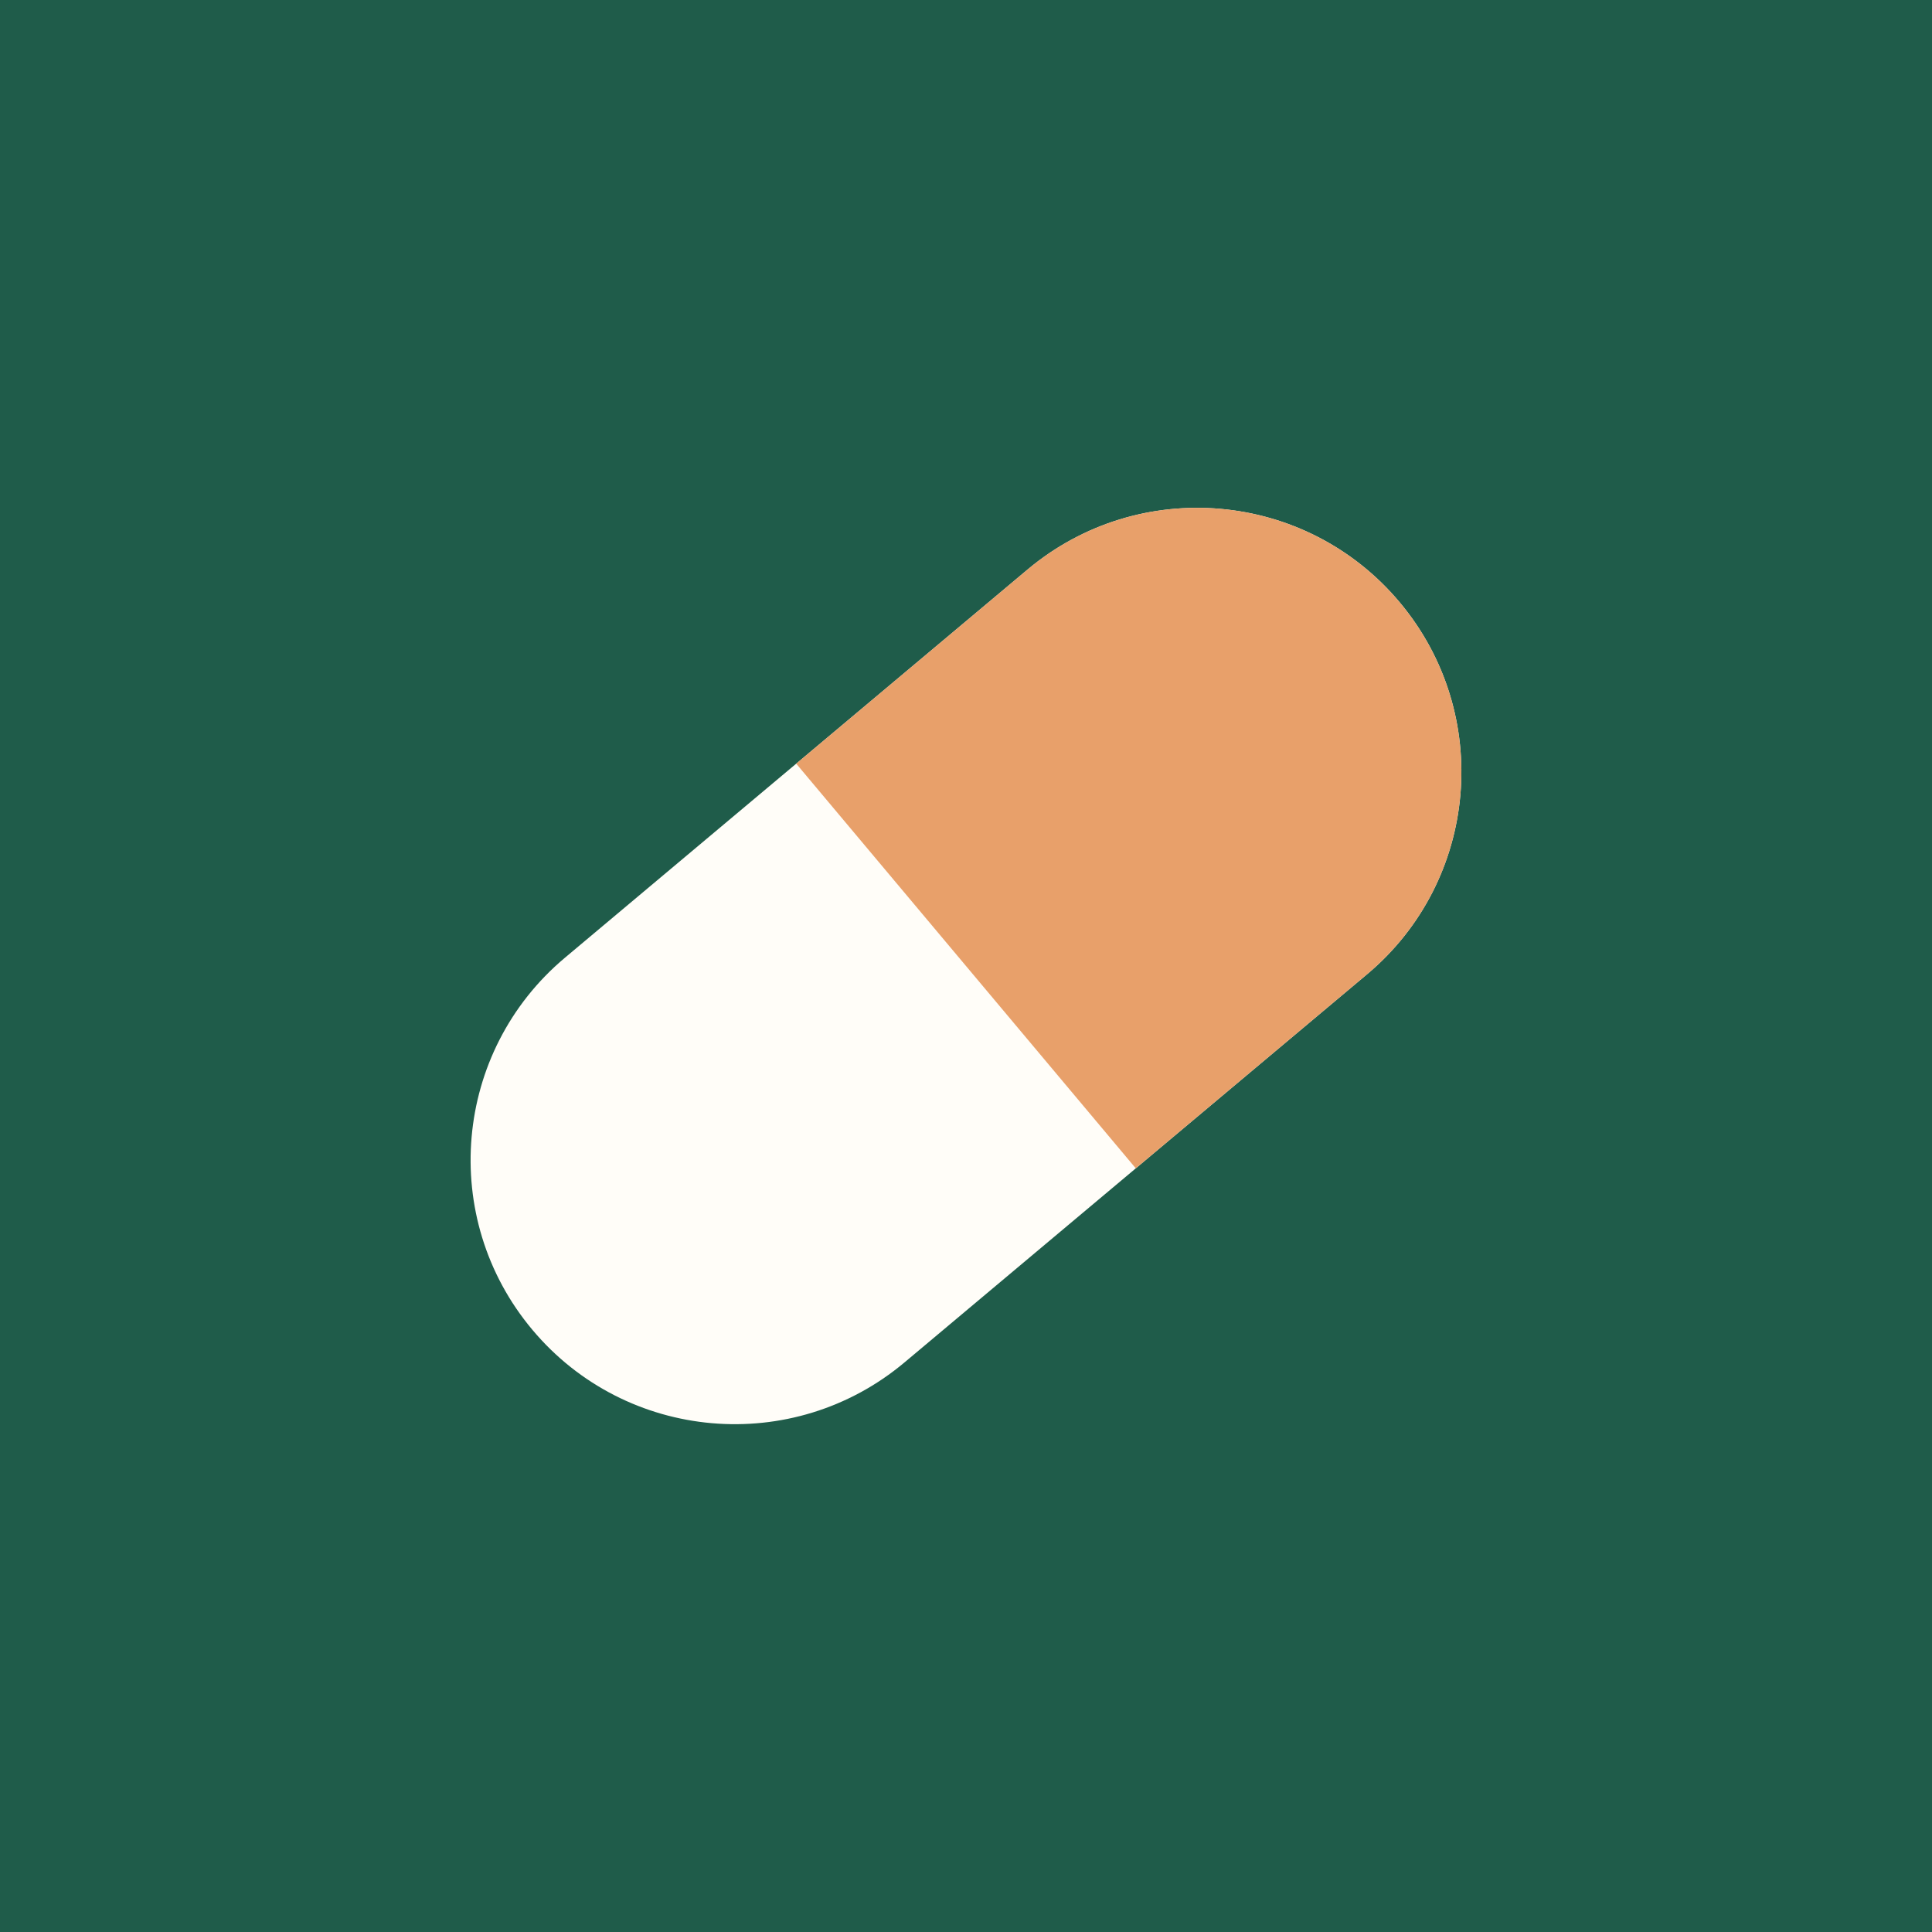
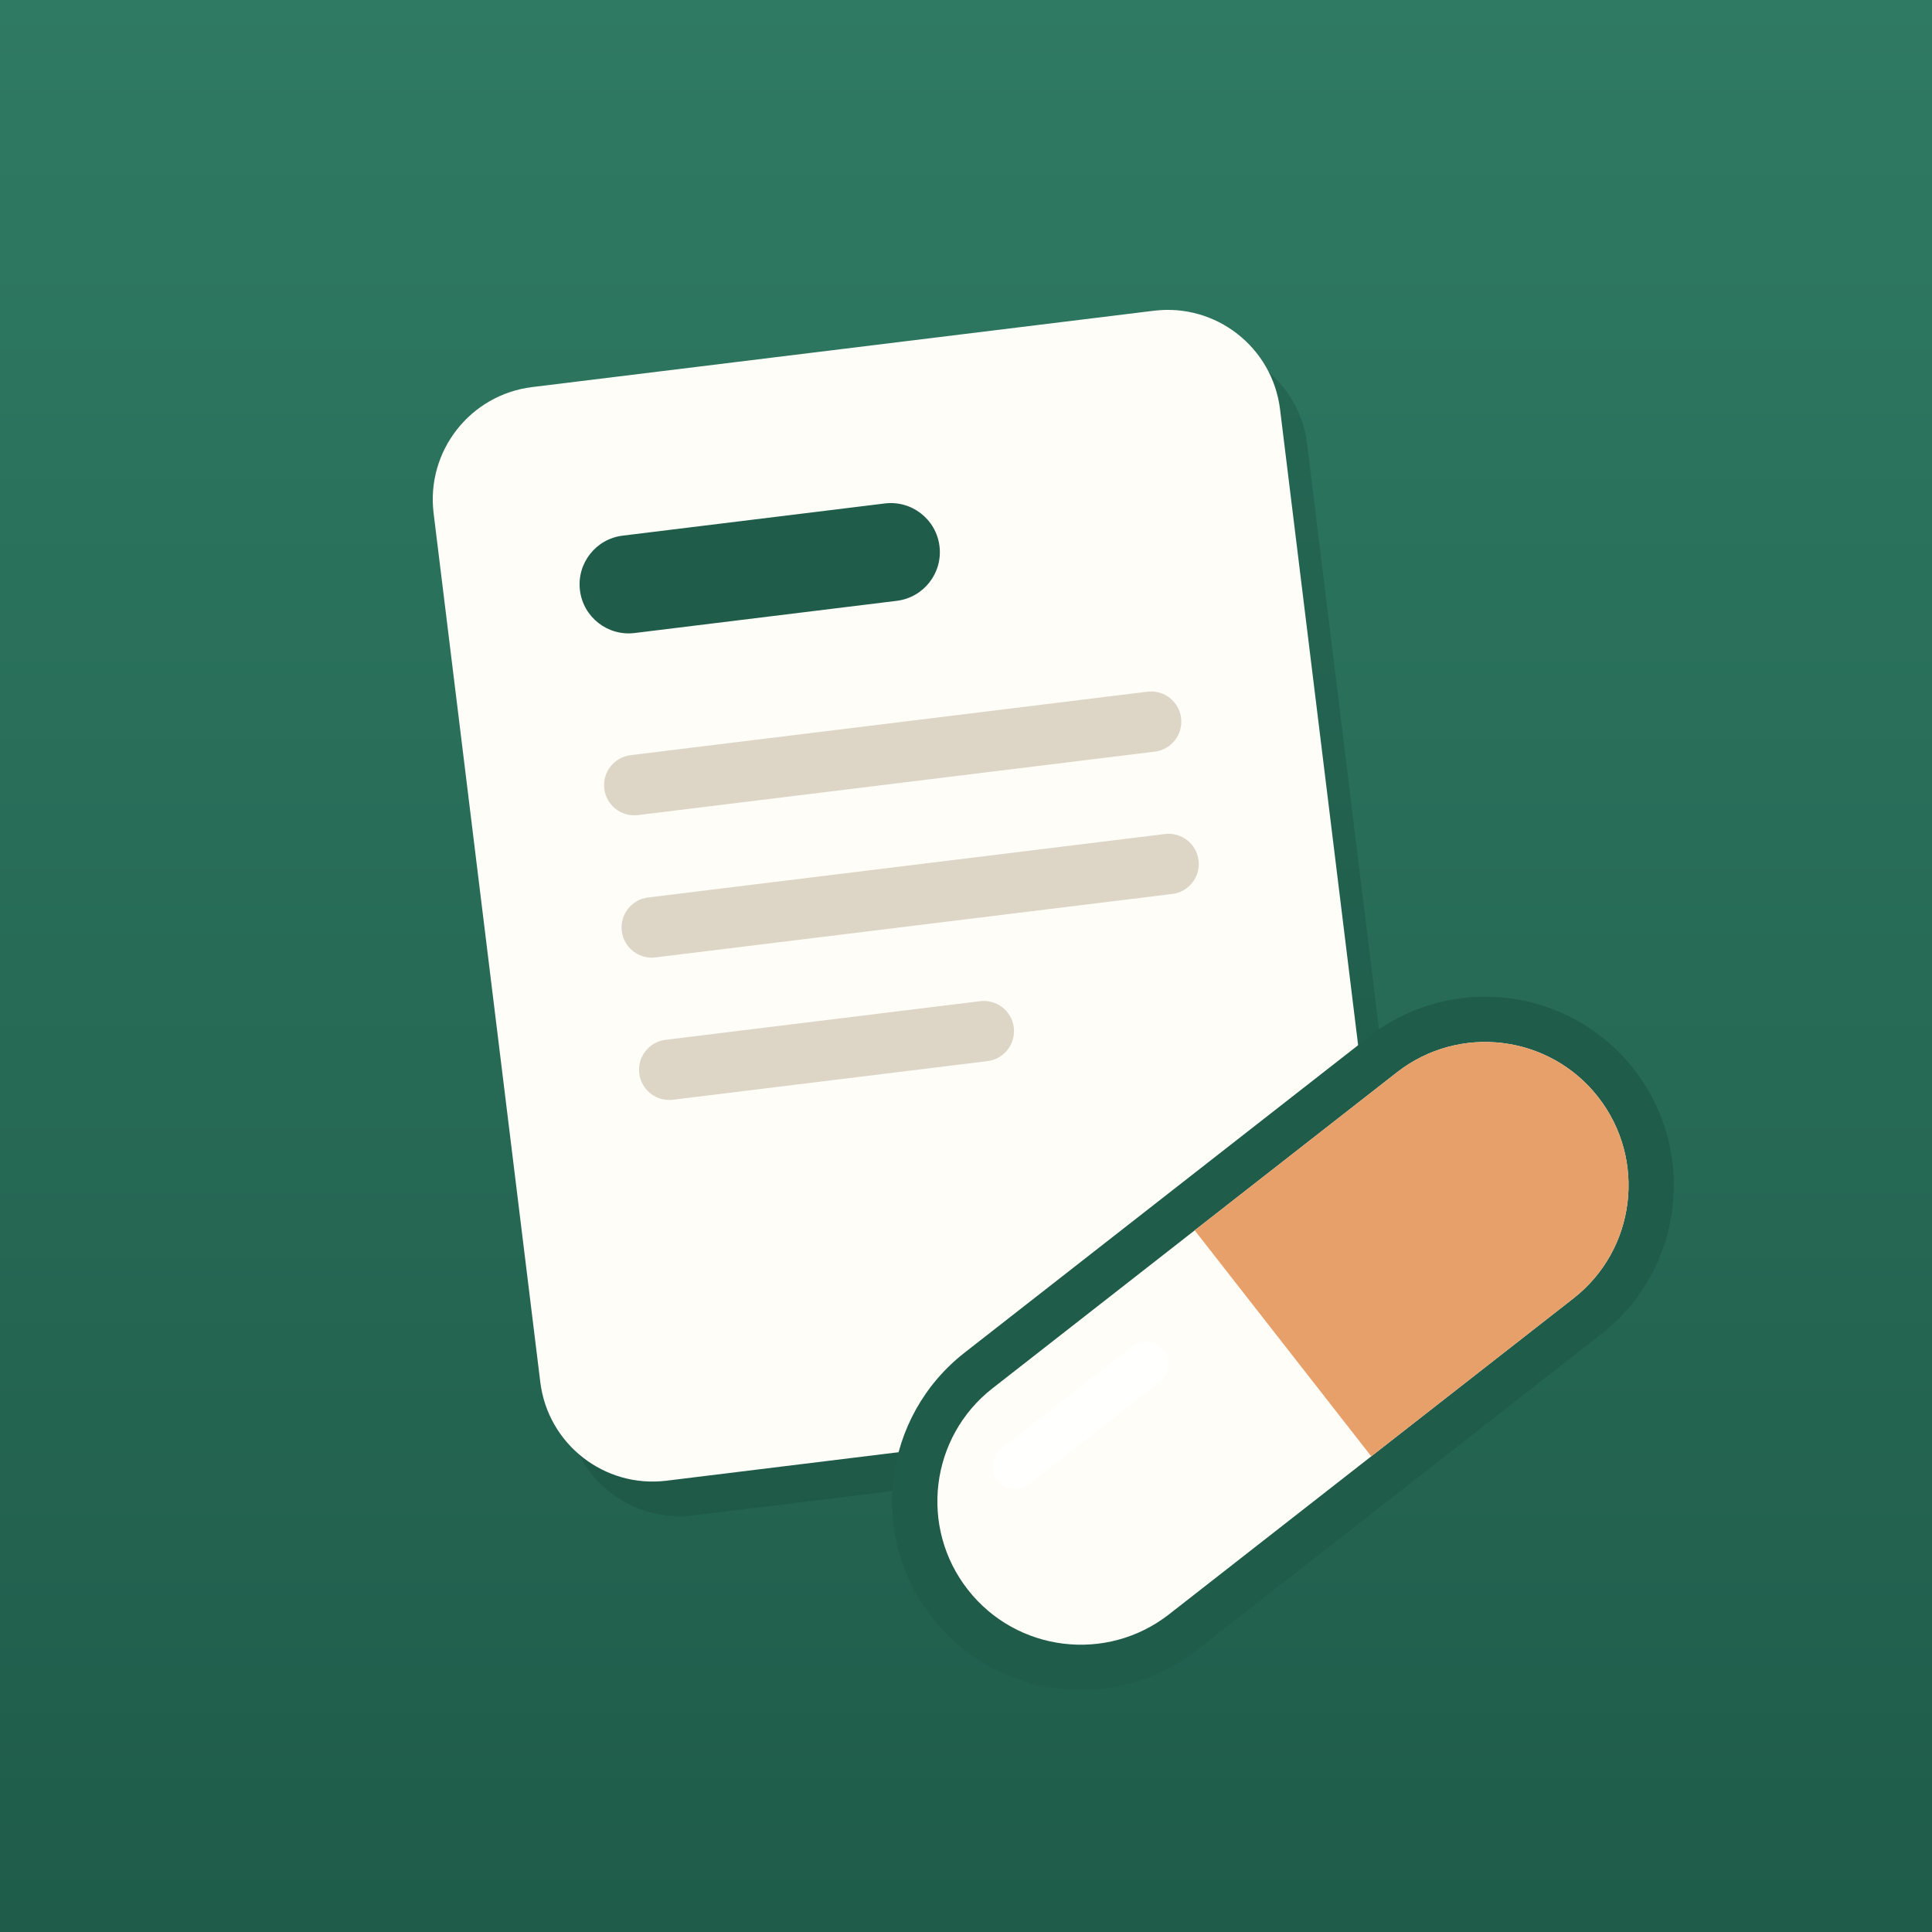
<svg xmlns="http://www.w3.org/2000/svg" viewBox="0 0 512 512">
-   <rect width="512" height="512" fill="#1f5c4a" />
-   <g transform="rotate(-40 256 256)">
-     <rect x="106" y="186" width="300" height="140" rx="70" fill="#fffdf8" />
-     <path d="M256 186h80a70 70 0 0 1 0 140h-80z" fill="#e8a06a" />
+   <defs>
+     <linearGradient id="bg" x1="0" y1="0" x2="0" y2="1">
+       <stop offset="0" stop-color="#2f7a63" />
+       <stop offset="1" stop-color="#1f5c4a" />
+     </linearGradient>
+   </defs>
+   <rect width="512" height="512" fill="url(#bg)" />
+   <g transform="rotate(-7 236 236)">
+     <rect x="128" y="92" width="226" height="292" rx="30" fill="#174a3b" opacity=".35" transform="translate(6 10)" />
+     <rect x="128" y="92" width="226" height="292" rx="30" fill="#fffdf8" />
+     <rect x="164" y="134" width="96" height="26" rx="13" fill="#1f5c4a" />
+     <rect x="164" y="192" width="154" height="16" rx="8" fill="#ddd6c6" />
+     <rect x="164" y="230" width="154" height="16" rx="8" fill="#ddd6c6" />
+     <rect x="164" y="268" width="100" height="16" rx="8" fill="#ddd6c6" />
+   </g>
+   <g transform="translate(340 356) rotate(-38)">
+     <rect x="-118" y="-50" width="236" height="100" rx="50" fill="#1f5c4a" />
+     <rect x="-106" y="-38" width="212" height="76" rx="38" fill="#fffdf8" />
+     <path d="M0 -38h68a38 38 0 0 1 0 76h-68z" fill="#e8a06a" />
+     <rect x="-82" y="-24" width="56" height="12" rx="6" fill="#fff" opacity=".9" />
  </g>
</svg>
